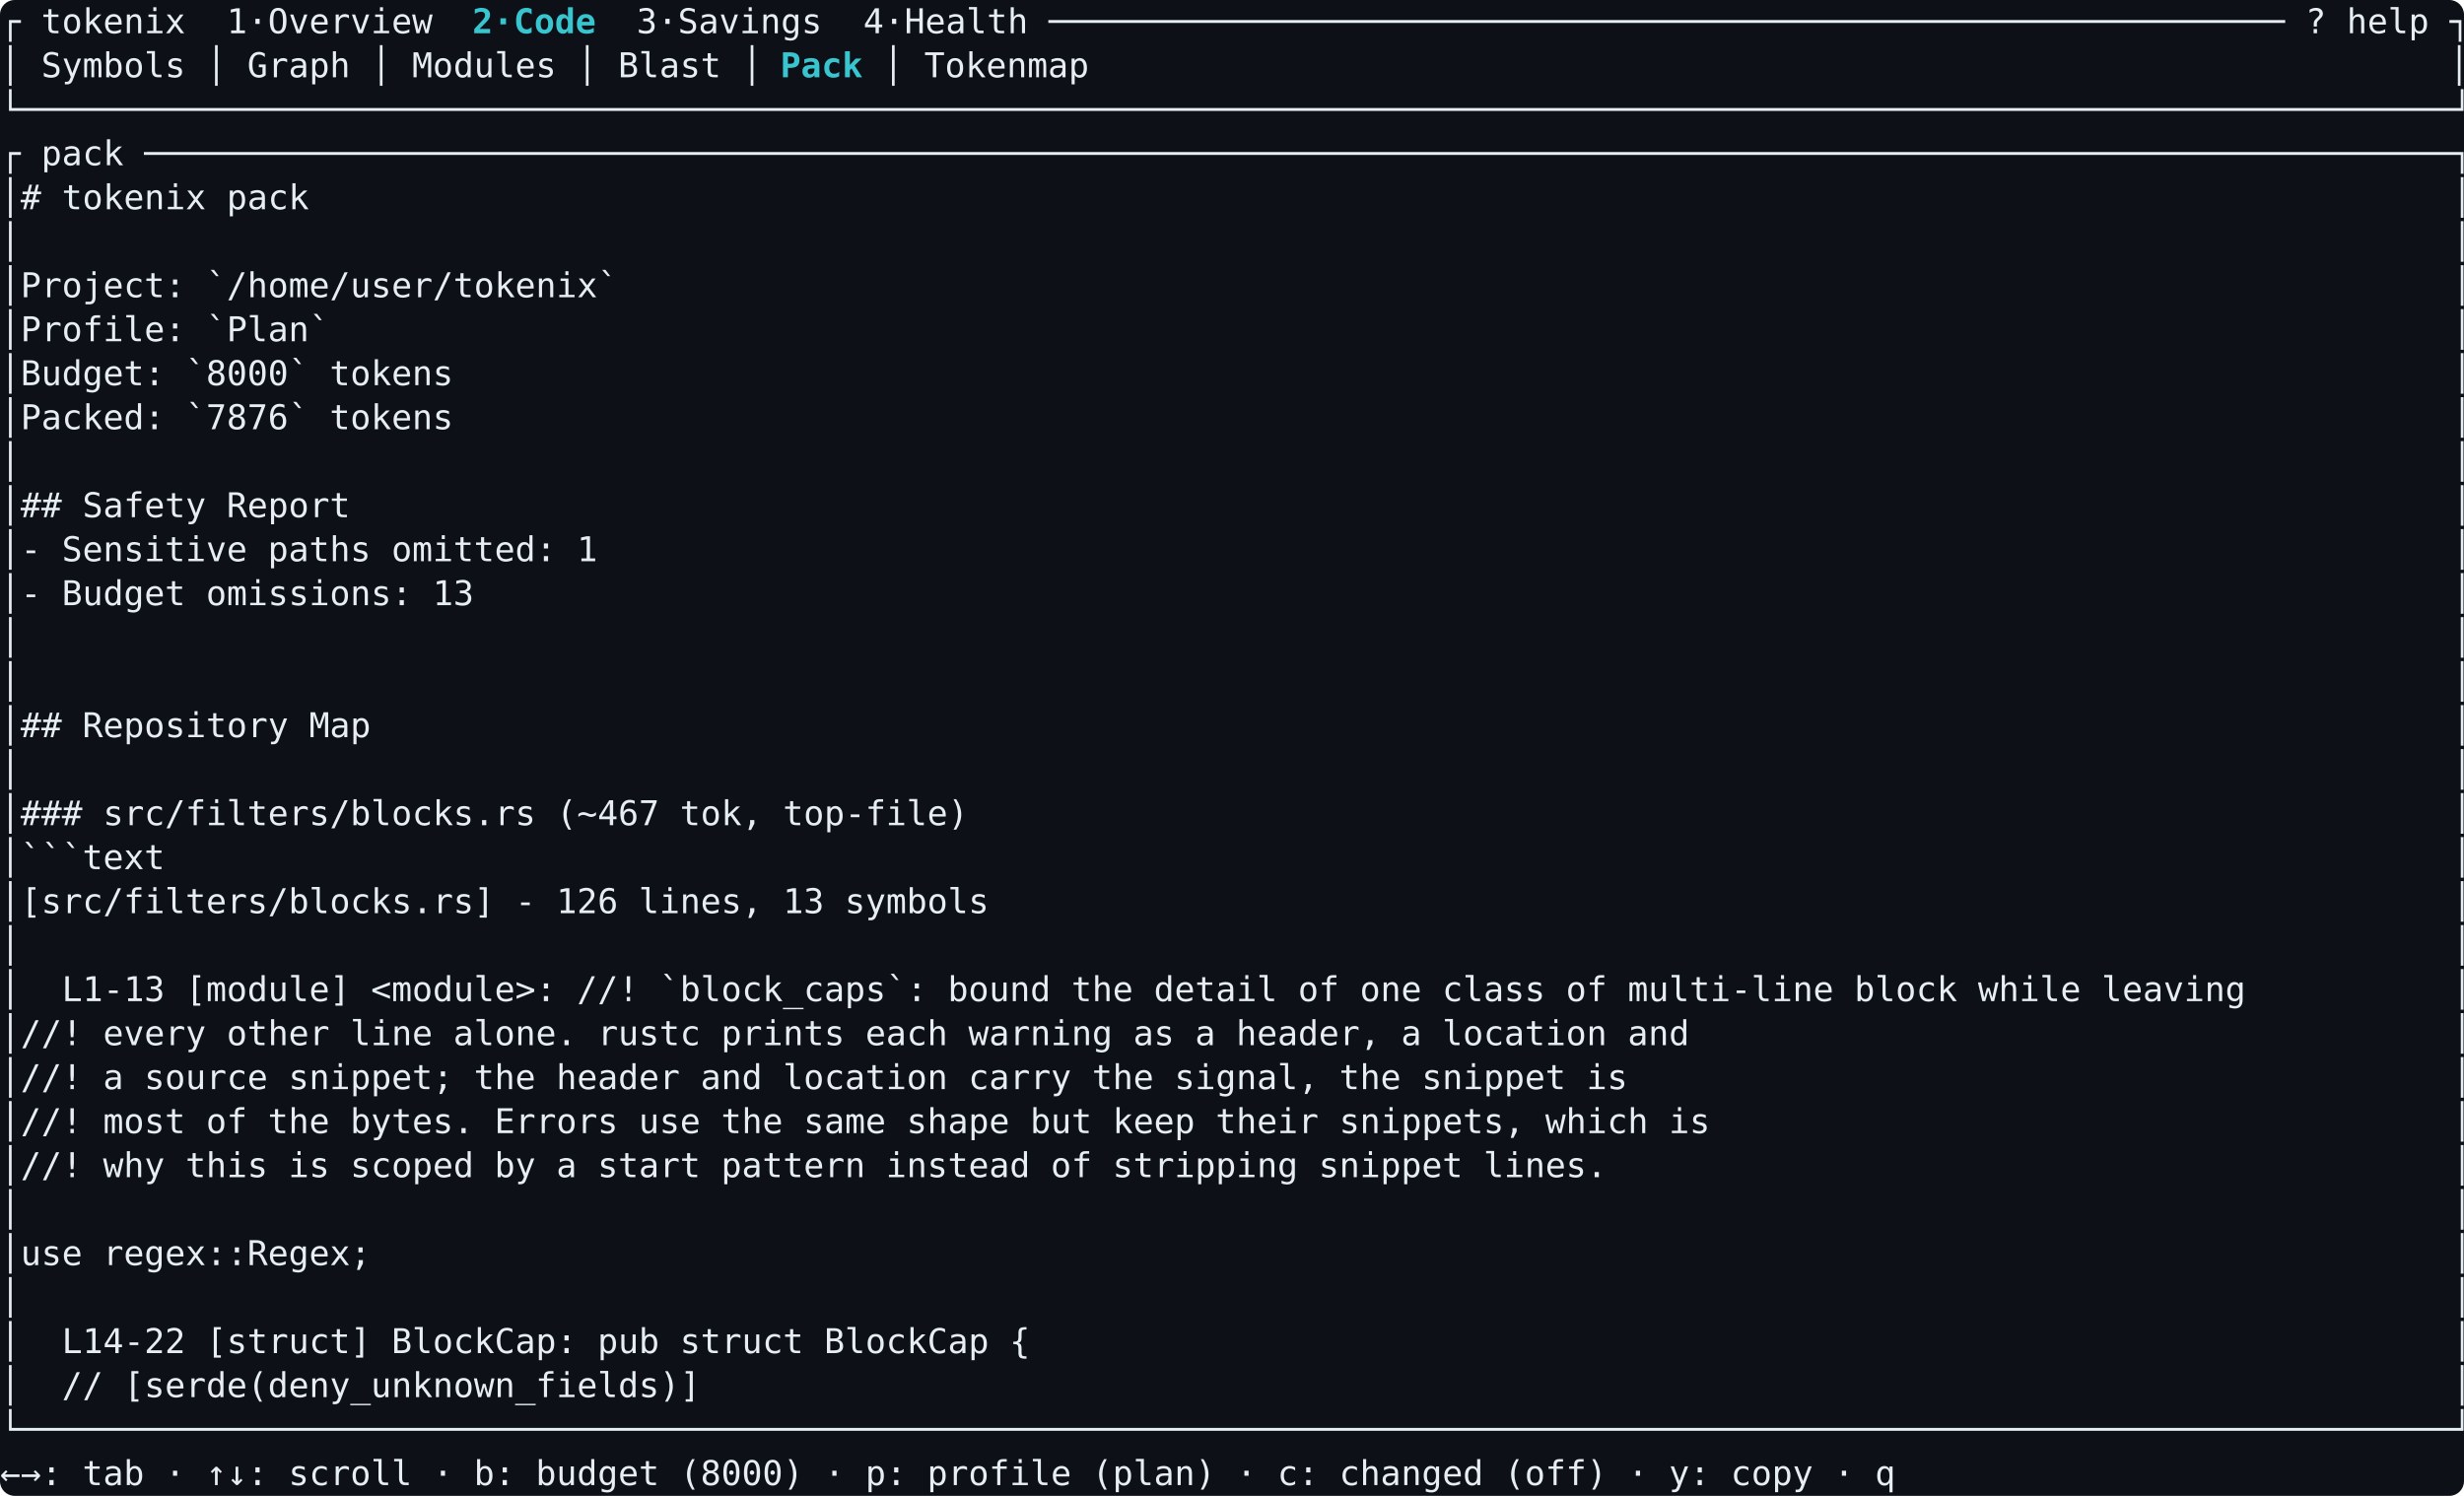
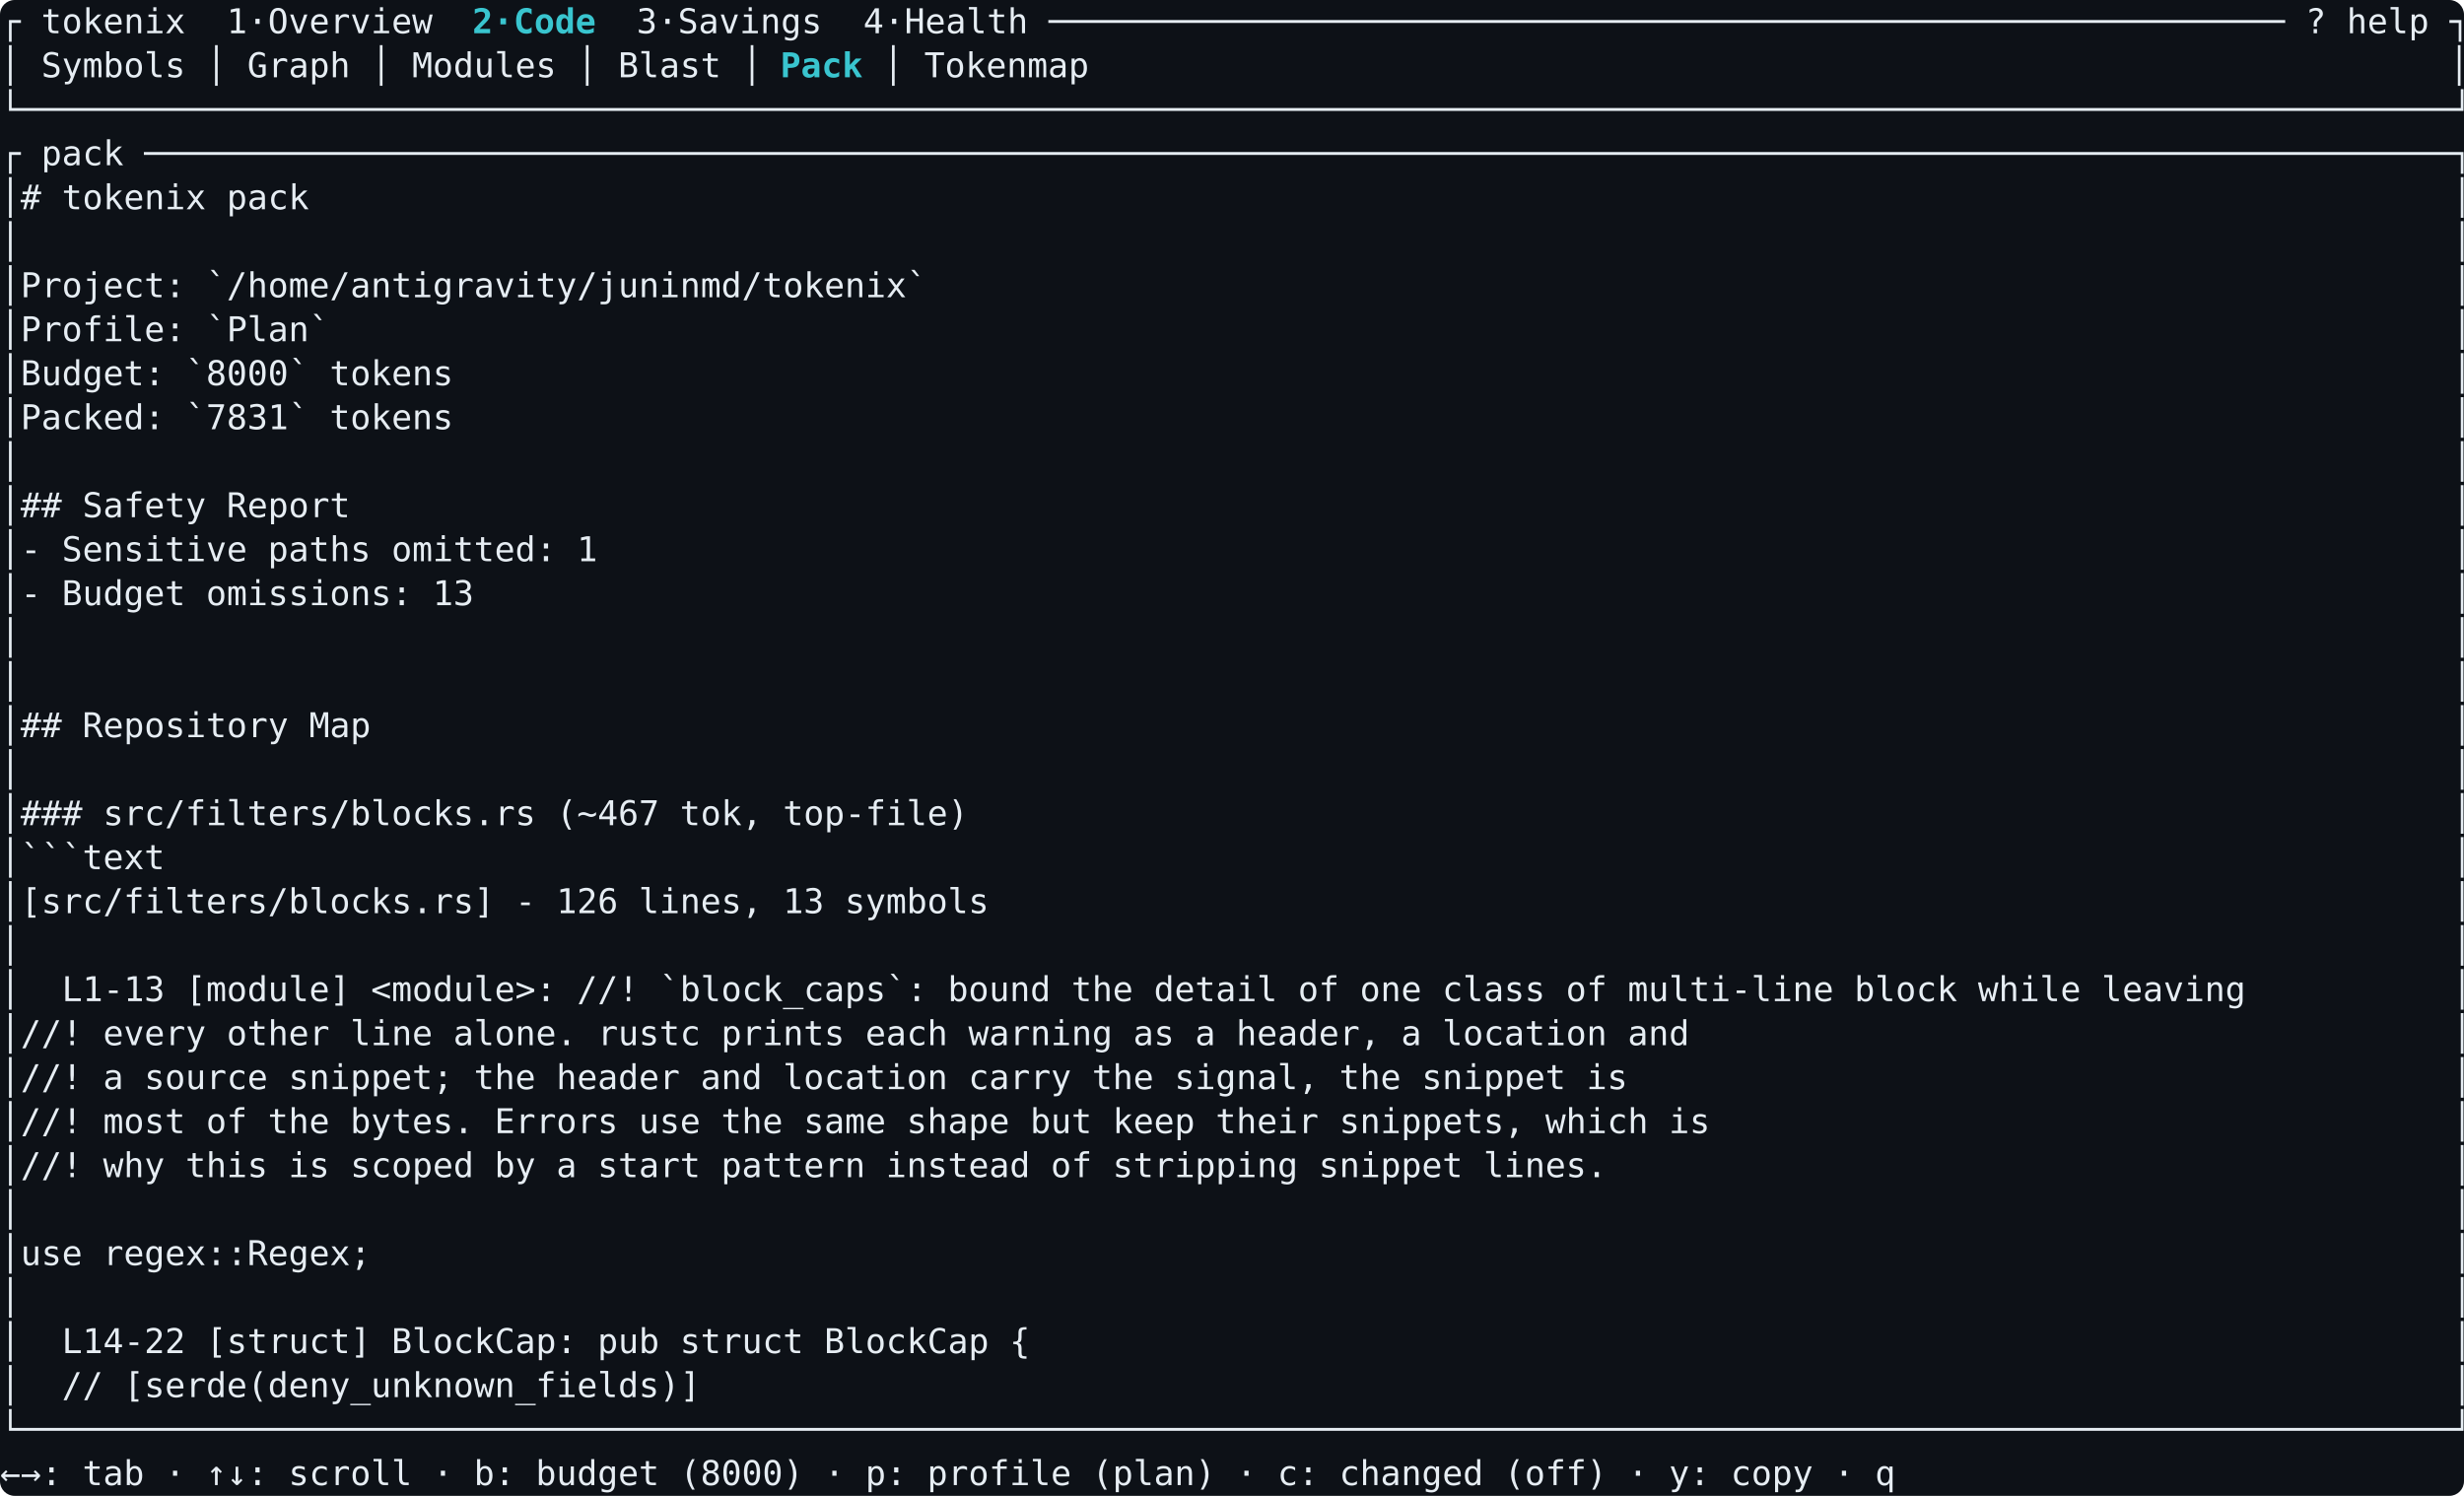
<svg xmlns="http://www.w3.org/2000/svg" viewBox="0 0 1008 612" width="1008" height="612" font-family="ui-monospace,'SF Mono','Cascadia Mono',Consolas,'DejaVu Sans Mono',monospace" font-size="14">
  <rect width="100%" height="100%" rx="6" fill="#0d1117" />
  <text xml:space="preserve" x="0.00" y="13.60" fill="#e6edf3">┌ tokenix  1·Overview </text>
  <text xml:space="preserve" x="184.80" y="13.60" fill="#39c5cf" font-weight="bold"> 2·Code </text>
  <text xml:space="preserve" x="252.00" y="13.60" fill="#e6edf3"> 3·Savings  4·Health ──────────────────────────────────────────────────────────── ? help ┐</text>
  <text xml:space="preserve" x="0.00" y="31.60" fill="#e6edf3">│ Symbols │ Graph │ Modules │ Blast │ </text>
  <text xml:space="preserve" x="319.20" y="31.60" fill="#39c5cf" font-weight="bold">Pack</text>
  <text xml:space="preserve" x="352.80" y="31.60" fill="#e6edf3"> │ Tokenmap                                                                  │</text>
  <text xml:space="preserve" x="0.00" y="49.60" fill="#e6edf3">└──────────────────────────────────────────────────────────────────────────────────────────────────────────────────────┘</text>
  <text xml:space="preserve" x="0.00" y="67.60" fill="#e6edf3">┌ pack ────────────────────────────────────────────────────────────────────────────────────────────────────────────────┐</text>
  <text xml:space="preserve" x="0.00" y="85.60" fill="#e6edf3">│# tokenix pack                                                                                                        │</text>
  <text xml:space="preserve" x="0.00" y="103.60" fill="#e6edf3">│                                                                                                                      │</text>
-   <text xml:space="preserve" x="0.00" y="121.60" fill="#e6edf3">│Project: `/home/user/tokenix`                                                                                         │</text>
+   <text xml:space="preserve" x="0.00" y="121.60" fill="#e6edf3">│Project: `/home/antigravity/juninmd/tokenix`                                                                          │</text>
  <text xml:space="preserve" x="0.00" y="139.60" fill="#e6edf3">│Profile: `Plan`                                                                                                       │</text>
  <text xml:space="preserve" x="0.00" y="157.60" fill="#e6edf3">│Budget: `8000` tokens                                                                                                 │</text>
-   <text xml:space="preserve" x="0.00" y="175.60" fill="#e6edf3">│Packed: `7876` tokens                                                                                                 │</text>
+   <text xml:space="preserve" x="0.00" y="175.60" fill="#e6edf3">│Packed: `7831` tokens                                                                                                 │</text>
  <text xml:space="preserve" x="0.00" y="193.60" fill="#e6edf3">│                                                                                                                      │</text>
  <text xml:space="preserve" x="0.00" y="211.60" fill="#e6edf3">│## Safety Report                                                                                                      │</text>
  <text xml:space="preserve" x="0.00" y="229.60" fill="#e6edf3">│- Sensitive paths omitted: 1                                                                                          │</text>
  <text xml:space="preserve" x="0.00" y="247.60" fill="#e6edf3">│- Budget omissions: 13                                                                                                │</text>
  <text xml:space="preserve" x="0.00" y="265.60" fill="#e6edf3">│                                                                                                                      │</text>
  <text xml:space="preserve" x="0.00" y="283.60" fill="#e6edf3">│                                                                                                                      │</text>
  <text xml:space="preserve" x="0.00" y="301.60" fill="#e6edf3">│## Repository Map                                                                                                     │</text>
  <text xml:space="preserve" x="0.00" y="319.60" fill="#e6edf3">│                                                                                                                      │</text>
  <text xml:space="preserve" x="0.00" y="337.60" fill="#e6edf3">│### src/filters/blocks.rs (~467 tok, top-file)                                                                        │</text>
  <text xml:space="preserve" x="0.00" y="355.60" fill="#e6edf3">│```text                                                                                                               │</text>
  <text xml:space="preserve" x="0.00" y="373.60" fill="#e6edf3">│[src/filters/blocks.rs] - 126 lines, 13 symbols                                                                       │</text>
  <text xml:space="preserve" x="0.00" y="391.60" fill="#e6edf3">│                                                                                                                      │</text>
  <text xml:space="preserve" x="0.00" y="409.60" fill="#e6edf3">│  L1-13 [module] &lt;module&gt;: //! `block_caps`: bound the detail of one class of multi-line block while leaving          │</text>
  <text xml:space="preserve" x="0.00" y="427.60" fill="#e6edf3">│//! every other line alone. rustc prints each warning as a header, a location and                                     │</text>
  <text xml:space="preserve" x="0.00" y="445.60" fill="#e6edf3">│//! a source snippet; the header and location carry the signal, the snippet is                                        │</text>
  <text xml:space="preserve" x="0.00" y="463.60" fill="#e6edf3">│//! most of the bytes. Errors use the same shape but keep their snippets, which is                                    │</text>
  <text xml:space="preserve" x="0.00" y="481.60" fill="#e6edf3">│//! why this is scoped by a start pattern instead of stripping snippet lines.                                         │</text>
  <text xml:space="preserve" x="0.00" y="499.60" fill="#e6edf3">│                                                                                                                      │</text>
  <text xml:space="preserve" x="0.00" y="517.60" fill="#e6edf3">│use regex::Regex;                                                                                                     │</text>
  <text xml:space="preserve" x="0.00" y="535.60" fill="#e6edf3">│                                                                                                                      │</text>
  <text xml:space="preserve" x="0.00" y="553.60" fill="#e6edf3">│  L14-22 [struct] BlockCap: pub struct BlockCap {                                                                     │</text>
  <text xml:space="preserve" x="0.00" y="571.60" fill="#e6edf3">│  // [serde(deny_unknown_fields)]                                                                                     │</text>
  <text xml:space="preserve" x="0.00" y="589.60" fill="#e6edf3">└──────────────────────────────────────────────────────────────────────────────────────────────────────────────────────┘</text>
  <text xml:space="preserve" x="0.00" y="607.60" fill="#e6edf3">←→: tab · ↑↓: scroll · b: budget (8000) · p: profile (plan) · c: changed (off) · y: copy · q                            </text>
</svg>
